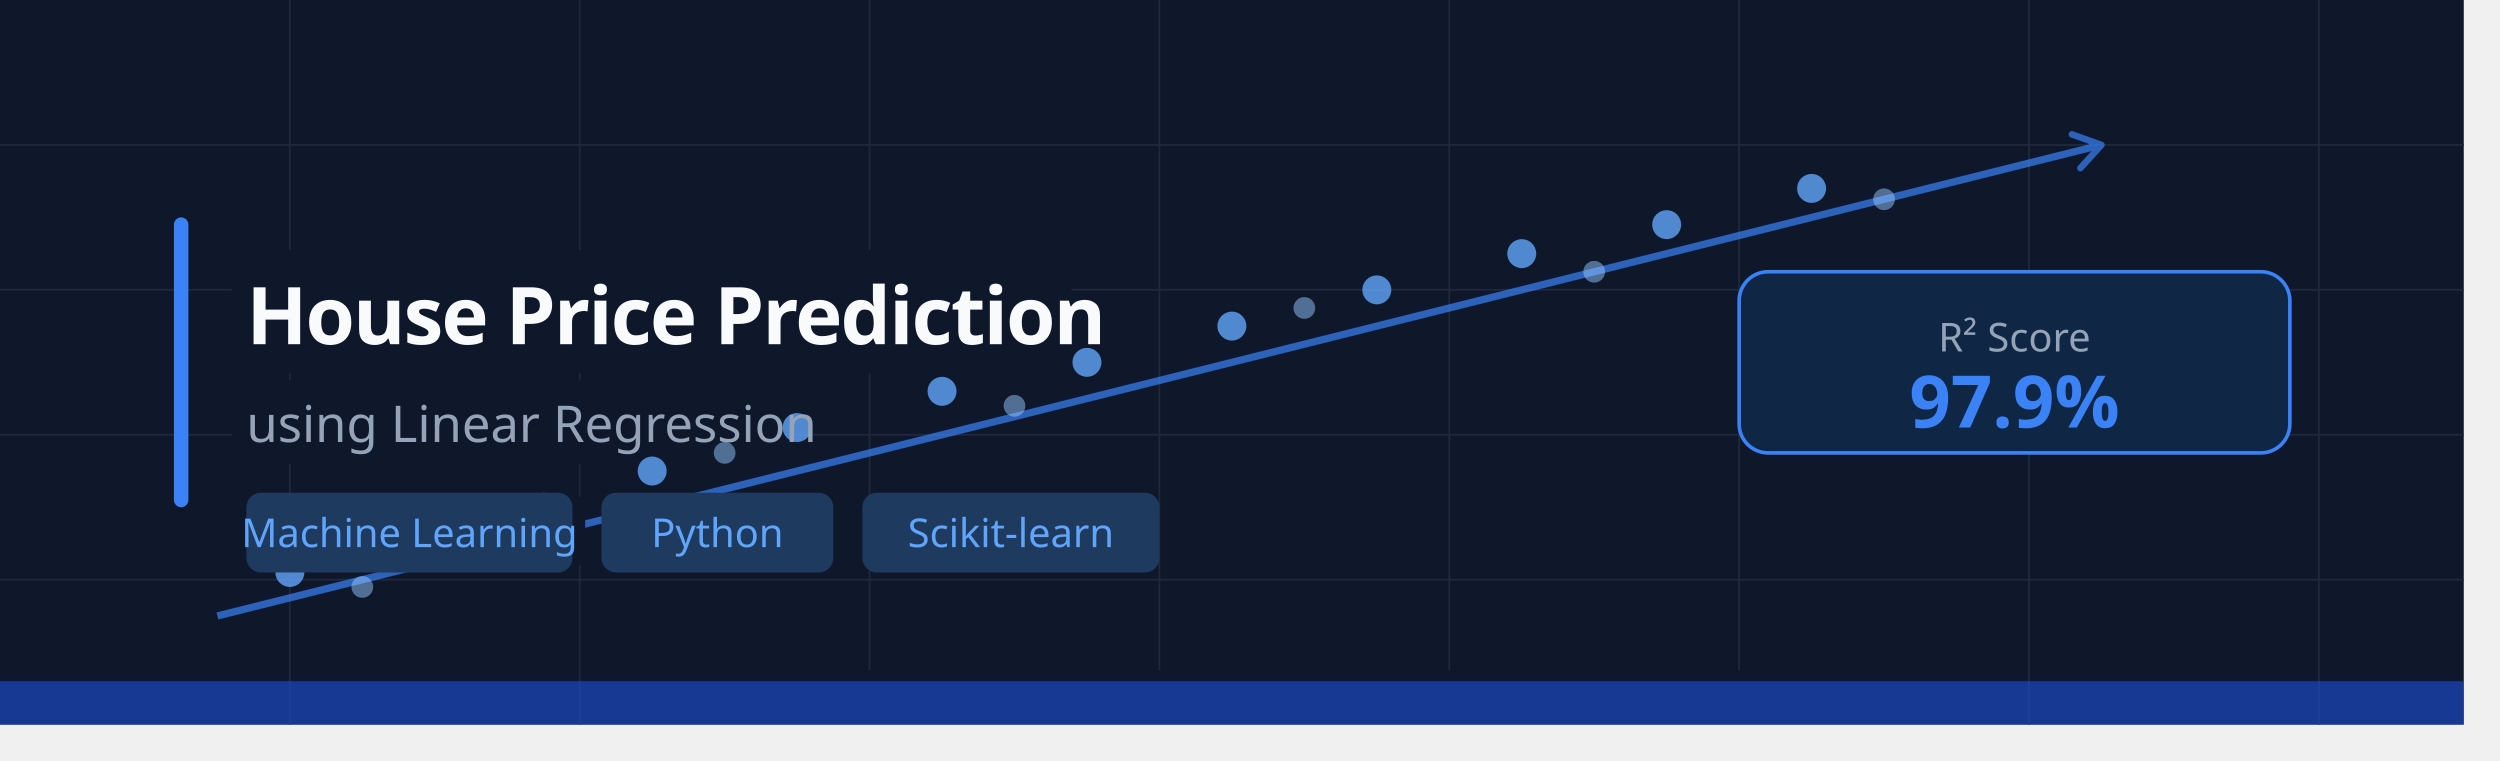
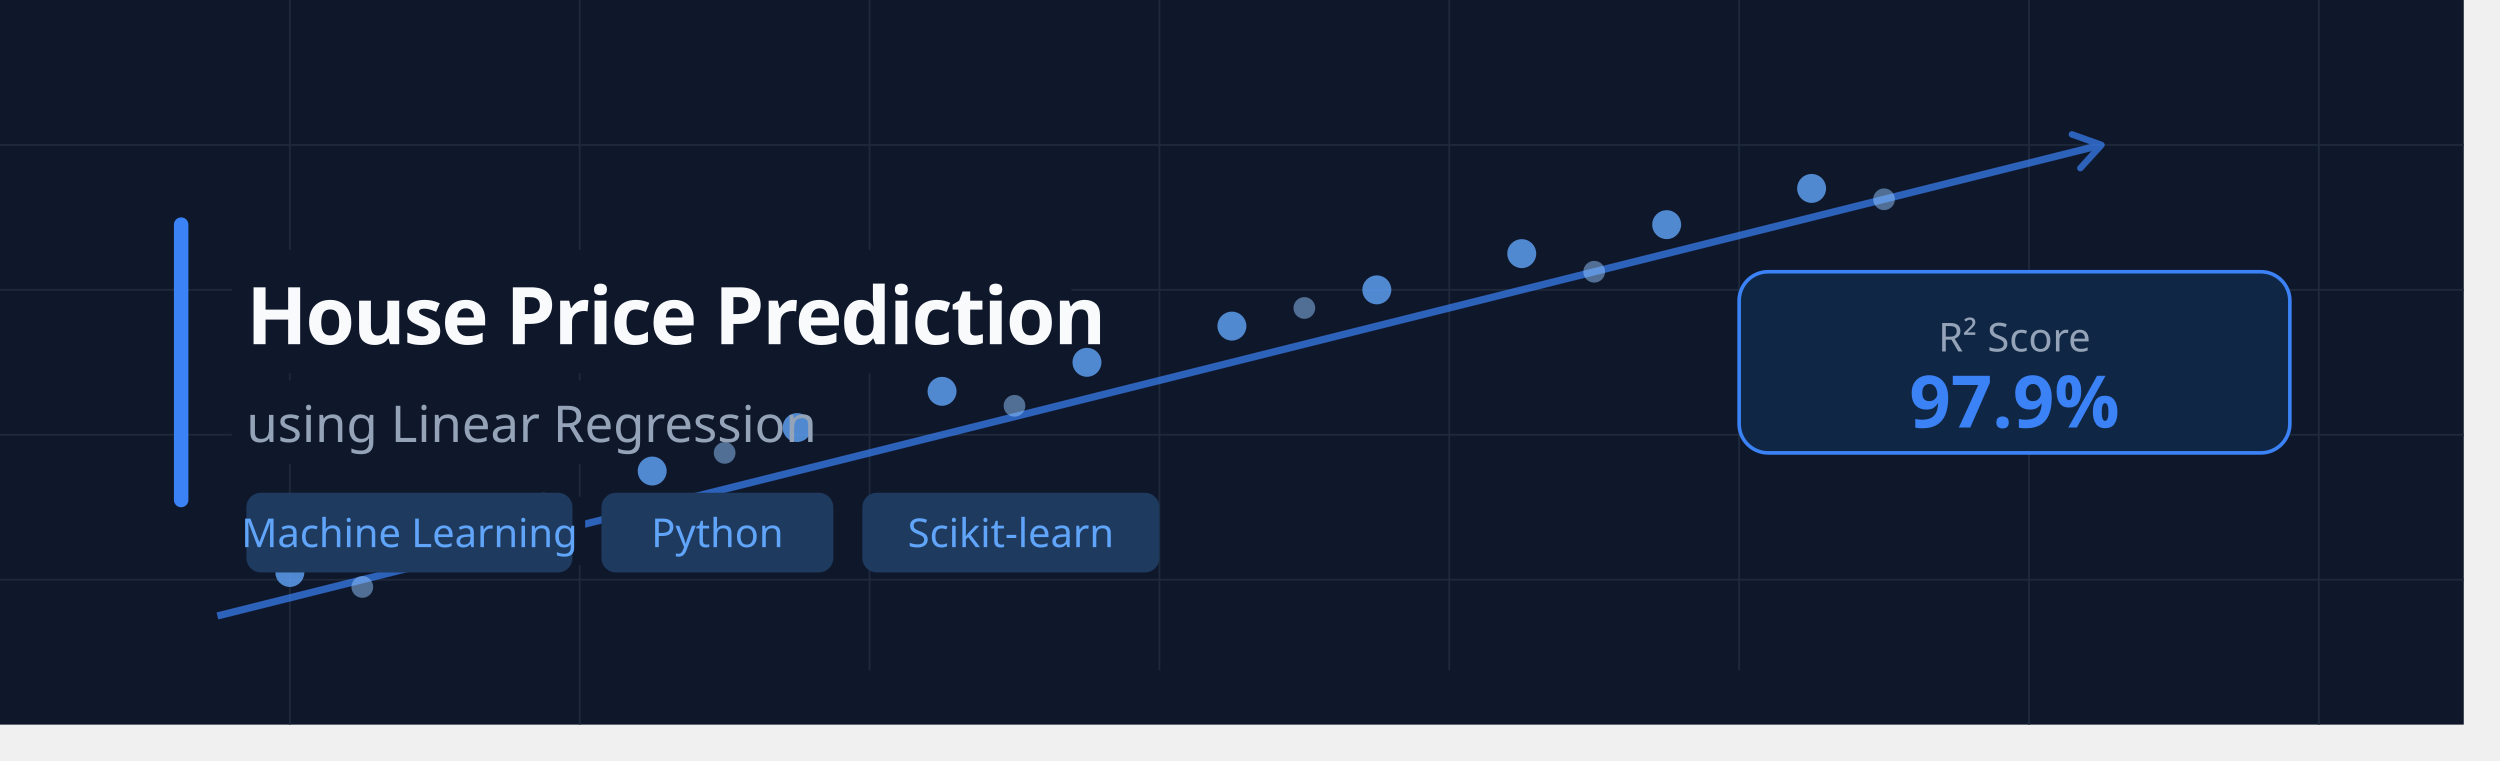
<svg xmlns="http://www.w3.org/2000/svg" width="100%" viewBox="0 0 690 210" role="img" style="">
  <defs>
    <marker id="arrow" viewBox="0 0 10 10" refX="8" refY="5" markerWidth="6" markerHeight="6" orient="auto-start-reverse">
      <path d="M2 1L8 5L2 9" fill="none" stroke="context-stroke" stroke-width="1.5" stroke-linecap="round" stroke-linejoin="round" />
    </marker>
    <mask id="imagine-text-gaps-y6hyze" maskUnits="userSpaceOnUse">
      <rect x="0" y="0" width="690" height="210" fill="white" />
      <rect x="64" y="69" width="231.682" height="34" fill="black" rx="2" />
      <rect x="64" y="105" width="153.498" height="23" fill="black" rx="2" />
      <rect x="64.492" y="137" width="97.016" height="19" fill="black" rx="2" />
      <rect x="176.289" y="137" width="43.422" height="19" fill="black" rx="2" />
      <rect x="247.266" y="137" width="63.469" height="19" fill="black" rx="2" />
      <rect x="531.711" y="83" width="48.815" height="19" fill="black" rx="2" />
      <rect x="523.359" y="94" width="65.281" height="31" fill="black" rx="2" />
      <rect x="182.016" y="185" width="315.969" height="16" fill="black" rx="2" />
    </mask>
  </defs>
  <rect width="680" height="200" fill="#0f172a" rx="0" style="fill:rgb(15, 23, 42);stroke:none;color:rgb(0, 0, 0);stroke-width:1px;stroke-linecap:butt;stroke-linejoin:miter;opacity:1;font-family:&quot;Anthropic Sans&quot;, -apple-system, BlinkMacSystemFont, &quot;Segoe UI&quot;, sans-serif;font-size:16px;font-weight:400;text-anchor:start;dominant-baseline:auto" />
  <g stroke="#1e293b" stroke-width="0.5" style="fill:rgb(0, 0, 0);stroke:rgb(30, 41, 59);color:rgb(0, 0, 0);stroke-width:0.5px;stroke-linecap:butt;stroke-linejoin:miter;opacity:1;font-family:&quot;Anthropic Sans&quot;, -apple-system, BlinkMacSystemFont, &quot;Segoe UI&quot;, sans-serif;font-size:16px;font-weight:400;text-anchor:start;dominant-baseline:auto">
    <line x1="0" y1="40" x2="680" y2="40" style="fill:rgb(0, 0, 0);stroke:rgb(30, 41, 59);color:rgb(0, 0, 0);stroke-width:0.5px;stroke-linecap:butt;stroke-linejoin:miter;opacity:1;font-family:&quot;Anthropic Sans&quot;, -apple-system, BlinkMacSystemFont, &quot;Segoe UI&quot;, sans-serif;font-size:16px;font-weight:400;text-anchor:start;dominant-baseline:auto" />
    <line x1="0" y1="80" x2="680" y2="80" mask="url(#imagine-text-gaps-y6hyze)" style="fill:rgb(0, 0, 0);stroke:rgb(30, 41, 59);color:rgb(0, 0, 0);stroke-width:0.5px;stroke-linecap:butt;stroke-linejoin:miter;opacity:1;font-family:&quot;Anthropic Sans&quot;, -apple-system, BlinkMacSystemFont, &quot;Segoe UI&quot;, sans-serif;font-size:16px;font-weight:400;text-anchor:start;dominant-baseline:auto" />
    <line x1="0" y1="120" x2="680" y2="120" mask="url(#imagine-text-gaps-y6hyze)" style="fill:rgb(0, 0, 0);stroke:rgb(30, 41, 59);color:rgb(0, 0, 0);stroke-width:0.5px;stroke-linecap:butt;stroke-linejoin:miter;opacity:1;font-family:&quot;Anthropic Sans&quot;, -apple-system, BlinkMacSystemFont, &quot;Segoe UI&quot;, sans-serif;font-size:16px;font-weight:400;text-anchor:start;dominant-baseline:auto" />
    <line x1="0" y1="160" x2="680" y2="160" style="fill:rgb(0, 0, 0);stroke:rgb(30, 41, 59);color:rgb(0, 0, 0);stroke-width:0.5px;stroke-linecap:butt;stroke-linejoin:miter;opacity:1;font-family:&quot;Anthropic Sans&quot;, -apple-system, BlinkMacSystemFont, &quot;Segoe UI&quot;, sans-serif;font-size:16px;font-weight:400;text-anchor:start;dominant-baseline:auto" />
    <line x1="80" y1="0" x2="80" y2="200" mask="url(#imagine-text-gaps-y6hyze)" style="fill:rgb(0, 0, 0);stroke:rgb(30, 41, 59);color:rgb(0, 0, 0);stroke-width:0.5px;stroke-linecap:butt;stroke-linejoin:miter;opacity:1;font-family:&quot;Anthropic Sans&quot;, -apple-system, BlinkMacSystemFont, &quot;Segoe UI&quot;, sans-serif;font-size:16px;font-weight:400;text-anchor:start;dominant-baseline:auto" />
    <line x1="160" y1="0" x2="160" y2="200" mask="url(#imagine-text-gaps-y6hyze)" style="fill:rgb(0, 0, 0);stroke:rgb(30, 41, 59);color:rgb(0, 0, 0);stroke-width:0.5px;stroke-linecap:butt;stroke-linejoin:miter;opacity:1;font-family:&quot;Anthropic Sans&quot;, -apple-system, BlinkMacSystemFont, &quot;Segoe UI&quot;, sans-serif;font-size:16px;font-weight:400;text-anchor:start;dominant-baseline:auto" />
    <line x1="240" y1="0" x2="240" y2="200" mask="url(#imagine-text-gaps-y6hyze)" style="fill:rgb(0, 0, 0);stroke:rgb(30, 41, 59);color:rgb(0, 0, 0);stroke-width:0.5px;stroke-linecap:butt;stroke-linejoin:miter;opacity:1;font-family:&quot;Anthropic Sans&quot;, -apple-system, BlinkMacSystemFont, &quot;Segoe UI&quot;, sans-serif;font-size:16px;font-weight:400;text-anchor:start;dominant-baseline:auto" />
    <line x1="320" y1="0" x2="320" y2="200" mask="url(#imagine-text-gaps-y6hyze)" style="fill:rgb(0, 0, 0);stroke:rgb(30, 41, 59);color:rgb(0, 0, 0);stroke-width:0.5px;stroke-linecap:butt;stroke-linejoin:miter;opacity:1;font-family:&quot;Anthropic Sans&quot;, -apple-system, BlinkMacSystemFont, &quot;Segoe UI&quot;, sans-serif;font-size:16px;font-weight:400;text-anchor:start;dominant-baseline:auto" />
    <line x1="400" y1="0" x2="400" y2="200" mask="url(#imagine-text-gaps-y6hyze)" style="fill:rgb(0, 0, 0);stroke:rgb(30, 41, 59);color:rgb(0, 0, 0);stroke-width:0.5px;stroke-linecap:butt;stroke-linejoin:miter;opacity:1;font-family:&quot;Anthropic Sans&quot;, -apple-system, BlinkMacSystemFont, &quot;Segoe UI&quot;, sans-serif;font-size:16px;font-weight:400;text-anchor:start;dominant-baseline:auto" />
    <line x1="480" y1="0" x2="480" y2="200" mask="url(#imagine-text-gaps-y6hyze)" style="fill:rgb(0, 0, 0);stroke:rgb(30, 41, 59);color:rgb(0, 0, 0);stroke-width:0.5px;stroke-linecap:butt;stroke-linejoin:miter;opacity:1;font-family:&quot;Anthropic Sans&quot;, -apple-system, BlinkMacSystemFont, &quot;Segoe UI&quot;, sans-serif;font-size:16px;font-weight:400;text-anchor:start;dominant-baseline:auto" />
    <line x1="560" y1="0" x2="560" y2="200" mask="url(#imagine-text-gaps-y6hyze)" style="fill:rgb(0, 0, 0);stroke:rgb(30, 41, 59);color:rgb(0, 0, 0);stroke-width:0.5px;stroke-linecap:butt;stroke-linejoin:miter;opacity:1;font-family:&quot;Anthropic Sans&quot;, -apple-system, BlinkMacSystemFont, &quot;Segoe UI&quot;, sans-serif;font-size:16px;font-weight:400;text-anchor:start;dominant-baseline:auto" />
    <line x1="640" y1="0" x2="640" y2="200" style="fill:rgb(0, 0, 0);stroke:rgb(30, 41, 59);color:rgb(0, 0, 0);stroke-width:0.5px;stroke-linecap:butt;stroke-linejoin:miter;opacity:1;font-family:&quot;Anthropic Sans&quot;, -apple-system, BlinkMacSystemFont, &quot;Segoe UI&quot;, sans-serif;font-size:16px;font-weight:400;text-anchor:start;dominant-baseline:auto" />
  </g>
  <line x1="60" y1="170" x2="580" y2="40" stroke="#3b82f6" stroke-width="2" opacity="0.7" marker-end="url(#arrow)" mask="url(#imagine-text-gaps-y6hyze)" style="fill:rgb(0, 0, 0);stroke:rgb(59, 130, 246);color:rgb(0, 0, 0);stroke-width:2px;stroke-linecap:butt;stroke-linejoin:miter;opacity:0.7;font-family:&quot;Anthropic Sans&quot;, -apple-system, BlinkMacSystemFont, &quot;Segoe UI&quot;, sans-serif;font-size:16px;font-weight:400;text-anchor:start;dominant-baseline:auto" />
  <circle cx="80" cy="158" r="4" fill="#60a5fa" opacity="0.8" style="fill:rgb(96, 165, 250);stroke:none;color:rgb(0, 0, 0);stroke-width:1px;stroke-linecap:butt;stroke-linejoin:miter;opacity:0.8;font-family:&quot;Anthropic Sans&quot;, -apple-system, BlinkMacSystemFont, &quot;Segoe UI&quot;, sans-serif;font-size:16px;font-weight:400;text-anchor:start;dominant-baseline:auto" />
  <circle cx="120" cy="148" r="4" fill="#60a5fa" opacity="0.8" style="fill:rgb(96, 165, 250);stroke:none;color:rgb(0, 0, 0);stroke-width:1px;stroke-linecap:butt;stroke-linejoin:miter;opacity:0.8;font-family:&quot;Anthropic Sans&quot;, -apple-system, BlinkMacSystemFont, &quot;Segoe UI&quot;, sans-serif;font-size:16px;font-weight:400;text-anchor:start;dominant-baseline:auto" />
  <circle cx="150" cy="140" r="4" fill="#60a5fa" opacity="0.8" style="fill:rgb(96, 165, 250);stroke:none;color:rgb(0, 0, 0);stroke-width:1px;stroke-linecap:butt;stroke-linejoin:miter;opacity:0.8;font-family:&quot;Anthropic Sans&quot;, -apple-system, BlinkMacSystemFont, &quot;Segoe UI&quot;, sans-serif;font-size:16px;font-weight:400;text-anchor:start;dominant-baseline:auto" />
  <circle cx="180" cy="130" r="4" fill="#60a5fa" opacity="0.8" style="fill:rgb(96, 165, 250);stroke:none;color:rgb(0, 0, 0);stroke-width:1px;stroke-linecap:butt;stroke-linejoin:miter;opacity:0.8;font-family:&quot;Anthropic Sans&quot;, -apple-system, BlinkMacSystemFont, &quot;Segoe UI&quot;, sans-serif;font-size:16px;font-weight:400;text-anchor:start;dominant-baseline:auto" />
  <circle cx="220" cy="118" r="4" fill="#60a5fa" opacity="0.8" style="fill:rgb(96, 165, 250);stroke:none;color:rgb(0, 0, 0);stroke-width:1px;stroke-linecap:butt;stroke-linejoin:miter;opacity:0.8;font-family:&quot;Anthropic Sans&quot;, -apple-system, BlinkMacSystemFont, &quot;Segoe UI&quot;, sans-serif;font-size:16px;font-weight:400;text-anchor:start;dominant-baseline:auto" />
  <circle cx="260" cy="108" r="4" fill="#60a5fa" opacity="0.8" style="fill:rgb(96, 165, 250);stroke:none;color:rgb(0, 0, 0);stroke-width:1px;stroke-linecap:butt;stroke-linejoin:miter;opacity:0.8;font-family:&quot;Anthropic Sans&quot;, -apple-system, BlinkMacSystemFont, &quot;Segoe UI&quot;, sans-serif;font-size:16px;font-weight:400;text-anchor:start;dominant-baseline:auto" />
  <circle cx="300" cy="100" r="4" fill="#60a5fa" opacity="0.8" style="fill:rgb(96, 165, 250);stroke:none;color:rgb(0, 0, 0);stroke-width:1px;stroke-linecap:butt;stroke-linejoin:miter;opacity:0.8;font-family:&quot;Anthropic Sans&quot;, -apple-system, BlinkMacSystemFont, &quot;Segoe UI&quot;, sans-serif;font-size:16px;font-weight:400;text-anchor:start;dominant-baseline:auto" />
  <circle cx="340" cy="90" r="4" fill="#60a5fa" opacity="0.8" style="fill:rgb(96, 165, 250);stroke:none;color:rgb(0, 0, 0);stroke-width:1px;stroke-linecap:butt;stroke-linejoin:miter;opacity:0.8;font-family:&quot;Anthropic Sans&quot;, -apple-system, BlinkMacSystemFont, &quot;Segoe UI&quot;, sans-serif;font-size:16px;font-weight:400;text-anchor:start;dominant-baseline:auto" />
  <circle cx="380" cy="80" r="4" fill="#60a5fa" opacity="0.8" style="fill:rgb(96, 165, 250);stroke:none;color:rgb(0, 0, 0);stroke-width:1px;stroke-linecap:butt;stroke-linejoin:miter;opacity:0.8;font-family:&quot;Anthropic Sans&quot;, -apple-system, BlinkMacSystemFont, &quot;Segoe UI&quot;, sans-serif;font-size:16px;font-weight:400;text-anchor:start;dominant-baseline:auto" />
  <circle cx="420" cy="70" r="4" fill="#60a5fa" opacity="0.8" style="fill:rgb(96, 165, 250);stroke:none;color:rgb(0, 0, 0);stroke-width:1px;stroke-linecap:butt;stroke-linejoin:miter;opacity:0.8;font-family:&quot;Anthropic Sans&quot;, -apple-system, BlinkMacSystemFont, &quot;Segoe UI&quot;, sans-serif;font-size:16px;font-weight:400;text-anchor:start;dominant-baseline:auto" />
  <circle cx="460" cy="62" r="4" fill="#60a5fa" opacity="0.8" style="fill:rgb(96, 165, 250);stroke:none;color:rgb(0, 0, 0);stroke-width:1px;stroke-linecap:butt;stroke-linejoin:miter;opacity:0.8;font-family:&quot;Anthropic Sans&quot;, -apple-system, BlinkMacSystemFont, &quot;Segoe UI&quot;, sans-serif;font-size:16px;font-weight:400;text-anchor:start;dominant-baseline:auto" />
  <circle cx="500" cy="52" r="4" fill="#60a5fa" opacity="0.8" style="fill:rgb(96, 165, 250);stroke:none;color:rgb(0, 0, 0);stroke-width:1px;stroke-linecap:butt;stroke-linejoin:miter;opacity:0.8;font-family:&quot;Anthropic Sans&quot;, -apple-system, BlinkMacSystemFont, &quot;Segoe UI&quot;, sans-serif;font-size:16px;font-weight:400;text-anchor:start;dominant-baseline:auto" />
  <circle cx="100" cy="162" r="3" fill="#93c5fd" opacity="0.5" style="fill:rgb(147, 197, 253);stroke:none;color:rgb(0, 0, 0);stroke-width:1px;stroke-linecap:butt;stroke-linejoin:miter;opacity:0.5;font-family:&quot;Anthropic Sans&quot;, -apple-system, BlinkMacSystemFont, &quot;Segoe UI&quot;, sans-serif;font-size:16px;font-weight:400;text-anchor:start;dominant-baseline:auto" />
  <circle cx="200" cy="125" r="3" fill="#93c5fd" opacity="0.5" style="fill:rgb(147, 197, 253);stroke:none;color:rgb(0, 0, 0);stroke-width:1px;stroke-linecap:butt;stroke-linejoin:miter;opacity:0.5;font-family:&quot;Anthropic Sans&quot;, -apple-system, BlinkMacSystemFont, &quot;Segoe UI&quot;, sans-serif;font-size:16px;font-weight:400;text-anchor:start;dominant-baseline:auto" />
  <circle cx="280" cy="112" r="3" fill="#93c5fd" opacity="0.5" style="fill:rgb(147, 197, 253);stroke:none;color:rgb(0, 0, 0);stroke-width:1px;stroke-linecap:butt;stroke-linejoin:miter;opacity:0.5;font-family:&quot;Anthropic Sans&quot;, -apple-system, BlinkMacSystemFont, &quot;Segoe UI&quot;, sans-serif;font-size:16px;font-weight:400;text-anchor:start;dominant-baseline:auto" />
  <circle cx="360" cy="85" r="3" fill="#93c5fd" opacity="0.5" style="fill:rgb(147, 197, 253);stroke:none;color:rgb(0, 0, 0);stroke-width:1px;stroke-linecap:butt;stroke-linejoin:miter;opacity:0.5;font-family:&quot;Anthropic Sans&quot;, -apple-system, BlinkMacSystemFont, &quot;Segoe UI&quot;, sans-serif;font-size:16px;font-weight:400;text-anchor:start;dominant-baseline:auto" />
  <circle cx="440" cy="75" r="3" fill="#93c5fd" opacity="0.5" style="fill:rgb(147, 197, 253);stroke:none;color:rgb(0, 0, 0);stroke-width:1px;stroke-linecap:butt;stroke-linejoin:miter;opacity:0.5;font-family:&quot;Anthropic Sans&quot;, -apple-system, BlinkMacSystemFont, &quot;Segoe UI&quot;, sans-serif;font-size:16px;font-weight:400;text-anchor:start;dominant-baseline:auto" />
  <circle cx="520" cy="55" r="3" fill="#93c5fd" opacity="0.5" style="fill:rgb(147, 197, 253);stroke:none;color:rgb(0, 0, 0);stroke-width:1px;stroke-linecap:butt;stroke-linejoin:miter;opacity:0.5;font-family:&quot;Anthropic Sans&quot;, -apple-system, BlinkMacSystemFont, &quot;Segoe UI&quot;, sans-serif;font-size:16px;font-weight:400;text-anchor:start;dominant-baseline:auto" />
  <rect x="48" y="60" width="4" height="80" fill="#3b82f6" rx="2" style="fill:rgb(59, 130, 246);stroke:none;color:rgb(0, 0, 0);stroke-width:1px;stroke-linecap:butt;stroke-linejoin:miter;opacity:1;font-family:&quot;Anthropic Sans&quot;, -apple-system, BlinkMacSystemFont, &quot;Segoe UI&quot;, sans-serif;font-size:16px;font-weight:400;text-anchor:start;dominant-baseline:auto" />
  <text x="68" y="95" font-family="system-ui, sans-serif" font-size="22" font-weight="700" fill="#f8fafc" letter-spacing="-0.5" style="fill:rgb(248, 250, 252);stroke:none;color:rgb(0, 0, 0);stroke-width:1px;stroke-linecap:butt;stroke-linejoin:miter;opacity:1;font-family:system-ui, sans-serif;font-size:22px;font-weight:700;text-anchor:start;dominant-baseline:auto">House Price Prediction</text>
  <text x="68" y="122" font-family="system-ui, sans-serif" font-size="14" font-weight="400" fill="#94a3b8" style="fill:rgb(148, 163, 184);stroke:none;color:rgb(0, 0, 0);stroke-width:1px;stroke-linecap:butt;stroke-linejoin:miter;opacity:1;font-family:system-ui, sans-serif;font-size:14px;font-weight:400;text-anchor:start;dominant-baseline:auto">using Linear Regression</text>
  <rect x="68" y="136" width="90" height="22" fill="#1e3a5f" rx="4" style="fill:rgb(30, 58, 95);stroke:none;color:rgb(0, 0, 0);stroke-width:1px;stroke-linecap:butt;stroke-linejoin:miter;opacity:1;font-family:&quot;Anthropic Sans&quot;, -apple-system, BlinkMacSystemFont, &quot;Segoe UI&quot;, sans-serif;font-size:16px;font-weight:400;text-anchor:start;dominant-baseline:auto" />
  <text x="113" y="151" font-family="system-ui, sans-serif" font-size="11" font-weight="500" fill="#60a5fa" text-anchor="middle" style="fill:rgb(96, 165, 250);stroke:none;color:rgb(0, 0, 0);stroke-width:1px;stroke-linecap:butt;stroke-linejoin:miter;opacity:1;font-family:system-ui, sans-serif;font-size:11px;font-weight:500;text-anchor:middle;dominant-baseline:auto">Machine Learning</text>
  <rect x="166" y="136" width="64" height="22" fill="#1e3a5f" rx="4" style="fill:rgb(30, 58, 95);stroke:none;color:rgb(0, 0, 0);stroke-width:1px;stroke-linecap:butt;stroke-linejoin:miter;opacity:1;font-family:&quot;Anthropic Sans&quot;, -apple-system, BlinkMacSystemFont, &quot;Segoe UI&quot;, sans-serif;font-size:16px;font-weight:400;text-anchor:start;dominant-baseline:auto" />
  <text x="198" y="151" font-family="system-ui, sans-serif" font-size="11" font-weight="500" fill="#60a5fa" text-anchor="middle" style="fill:rgb(96, 165, 250);stroke:none;color:rgb(0, 0, 0);stroke-width:1px;stroke-linecap:butt;stroke-linejoin:miter;opacity:1;font-family:system-ui, sans-serif;font-size:11px;font-weight:500;text-anchor:middle;dominant-baseline:auto">Python</text>
  <rect x="238" y="136" width="82" height="22" fill="#1e3a5f" rx="4" style="fill:rgb(30, 58, 95);stroke:none;color:rgb(0, 0, 0);stroke-width:1px;stroke-linecap:butt;stroke-linejoin:miter;opacity:1;font-family:&quot;Anthropic Sans&quot;, -apple-system, BlinkMacSystemFont, &quot;Segoe UI&quot;, sans-serif;font-size:16px;font-weight:400;text-anchor:start;dominant-baseline:auto" />
  <text x="279" y="151" font-family="system-ui, sans-serif" font-size="11" font-weight="500" fill="#60a5fa" text-anchor="middle" style="fill:rgb(96, 165, 250);stroke:none;color:rgb(0, 0, 0);stroke-width:1px;stroke-linecap:butt;stroke-linejoin:miter;opacity:1;font-family:system-ui, sans-serif;font-size:11px;font-weight:500;text-anchor:middle;dominant-baseline:auto">Scikit-learn</text>
  <rect x="480" y="75" width="152" height="50" fill="#0f2744" rx="8" stroke="#3b82f6" stroke-width="1" style="fill:rgb(15, 39, 68);stroke:rgb(59, 130, 246);color:rgb(0, 0, 0);stroke-width:1px;stroke-linecap:butt;stroke-linejoin:miter;opacity:1;font-family:&quot;Anthropic Sans&quot;, -apple-system, BlinkMacSystemFont, &quot;Segoe UI&quot;, sans-serif;font-size:16px;font-weight:400;text-anchor:start;dominant-baseline:auto" />
  <text x="556" y="97" font-family="system-ui, sans-serif" font-size="11" font-weight="400" fill="#94a3b8" text-anchor="middle" style="fill:rgb(148, 163, 184);stroke:none;color:rgb(0, 0, 0);stroke-width:1px;stroke-linecap:butt;stroke-linejoin:miter;opacity:1;font-family:system-ui, sans-serif;font-size:11px;font-weight:400;text-anchor:middle;dominant-baseline:auto">R² Score</text>
  <text x="556" y="118" font-family="system-ui, sans-serif" font-size="20" font-weight="700" fill="#3b82f6" text-anchor="middle" style="fill:rgb(59, 130, 246);stroke:none;color:rgb(0, 0, 0);stroke-width:1px;stroke-linecap:butt;stroke-linejoin:miter;opacity:1;font-family:system-ui, sans-serif;font-size:20px;font-weight:700;text-anchor:middle;dominant-baseline:auto">97.9%</text>
-   <rect x="0" y="188" width="680" height="12" fill="#1d4ed8" opacity="0.6" style="fill:rgb(29, 78, 216);stroke:none;color:rgb(0, 0, 0);stroke-width:1px;stroke-linecap:butt;stroke-linejoin:miter;opacity:0.6;font-family:&quot;Anthropic Sans&quot;, -apple-system, BlinkMacSystemFont, &quot;Segoe UI&quot;, sans-serif;font-size:16px;font-weight:400;text-anchor:start;dominant-baseline:auto" />
</svg>
